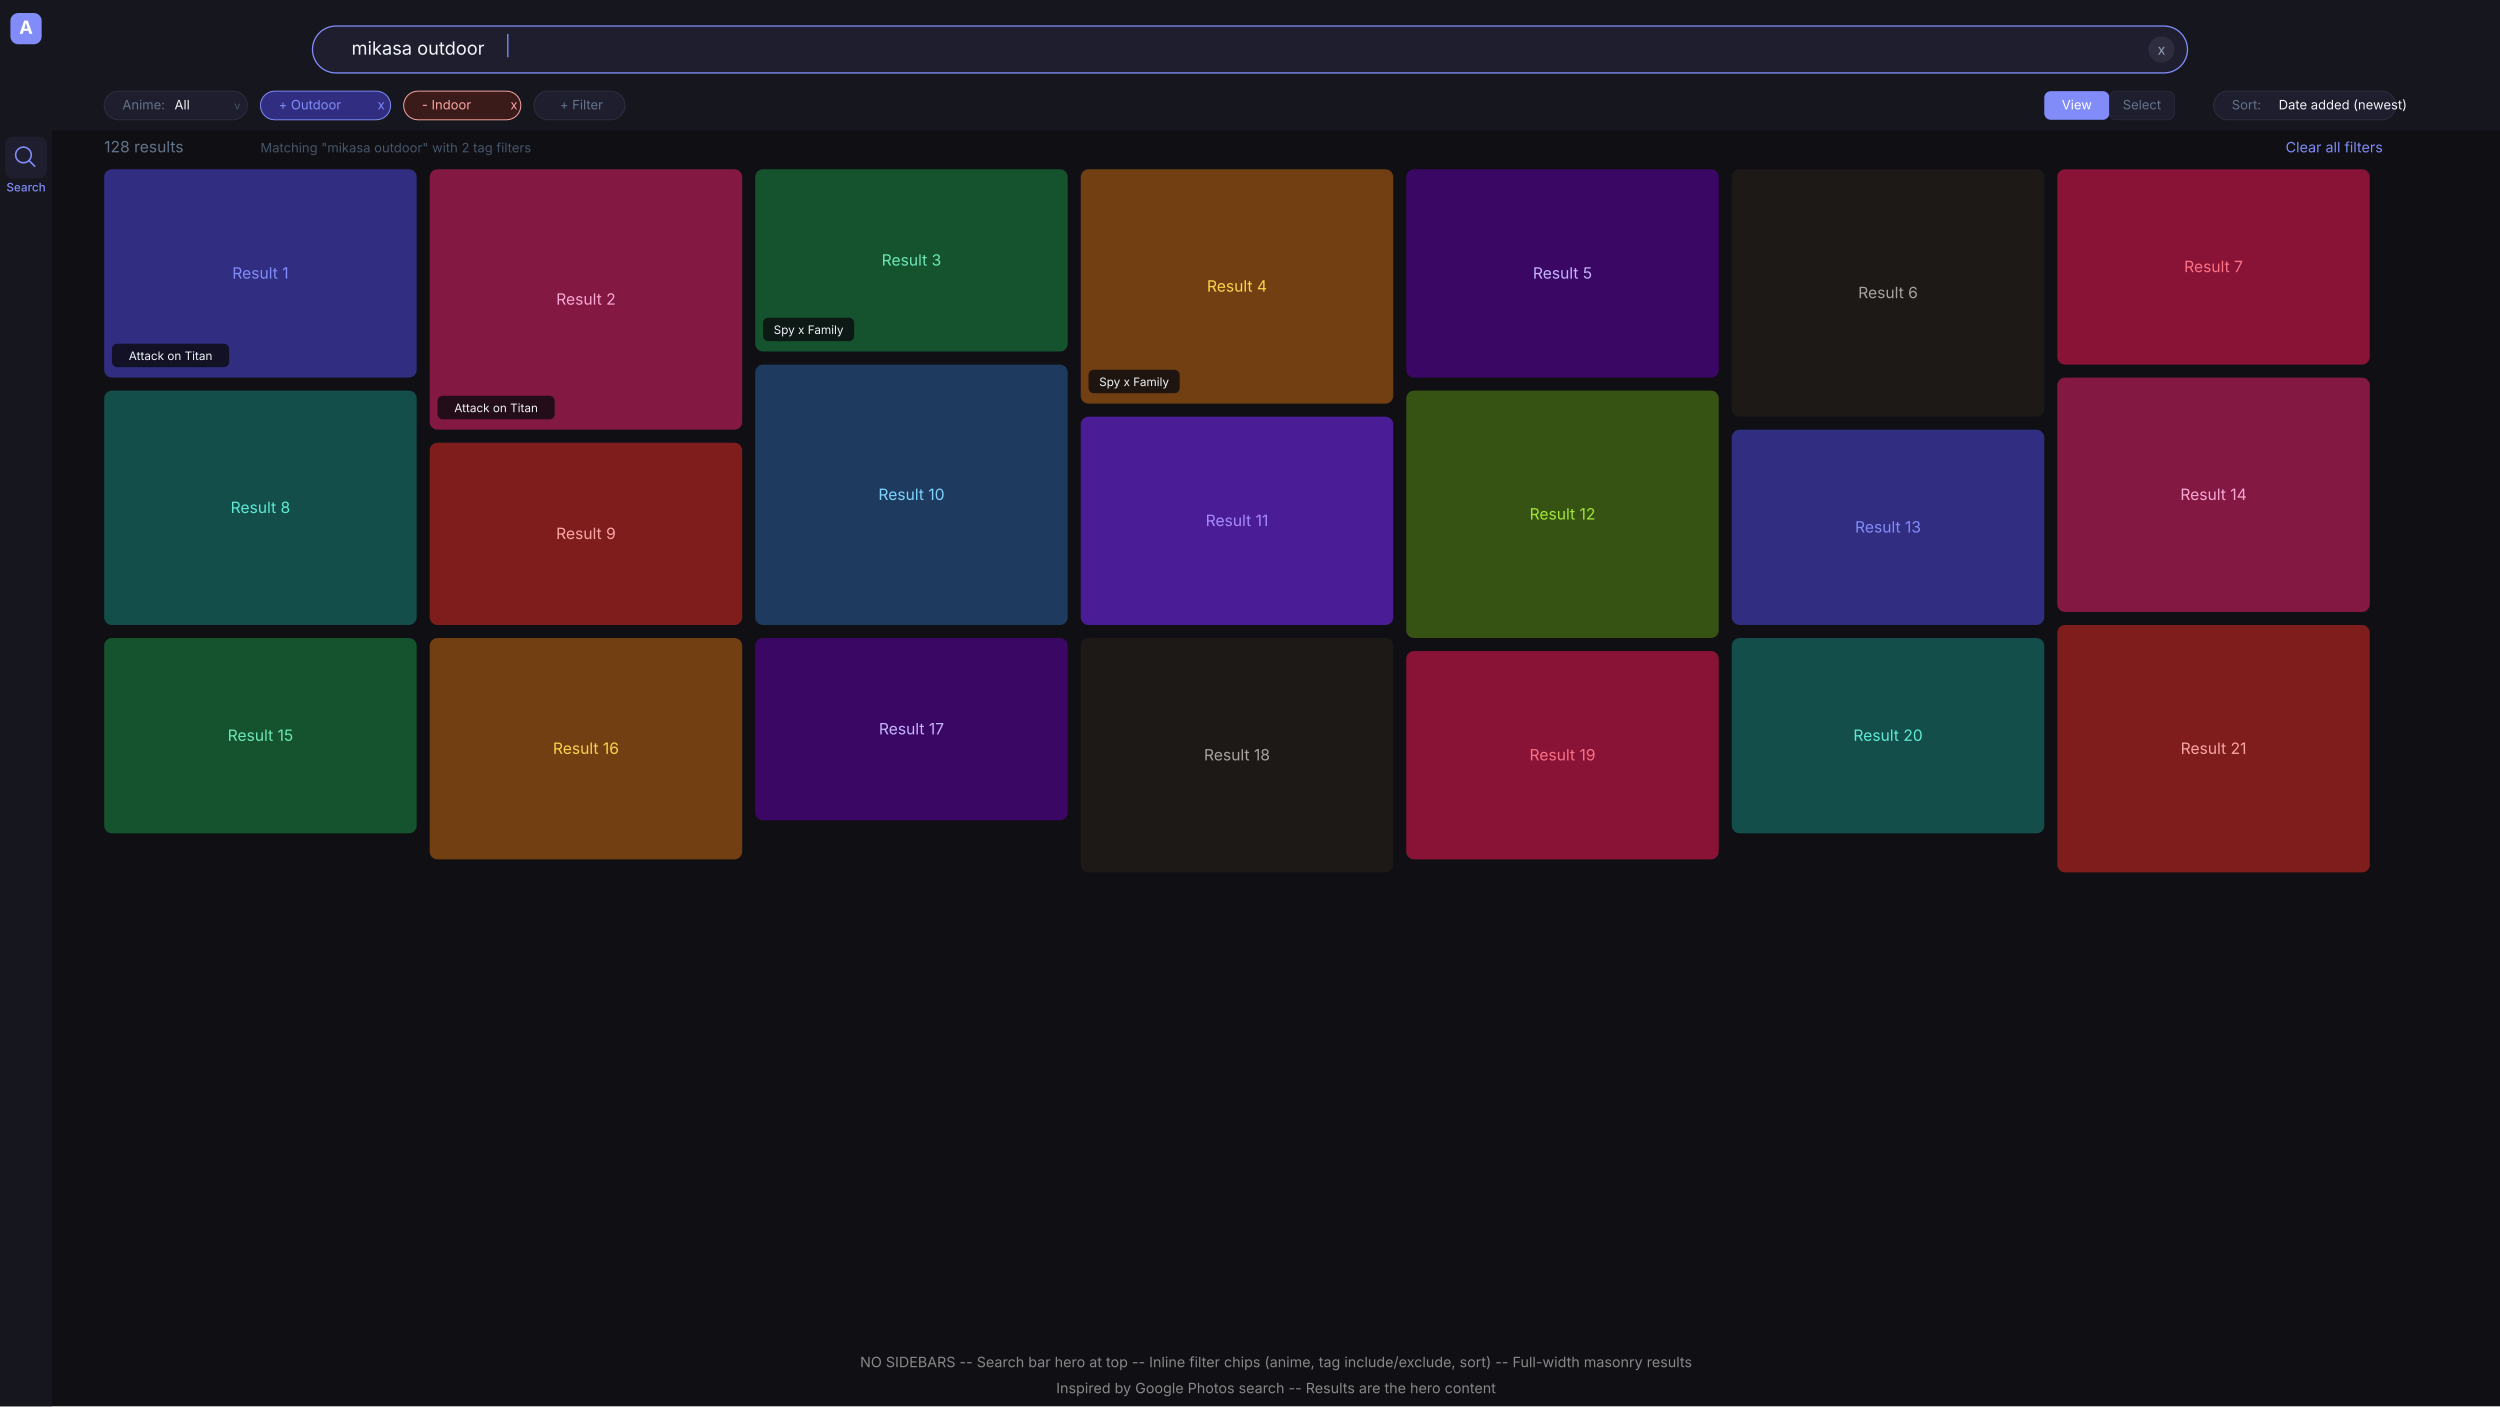
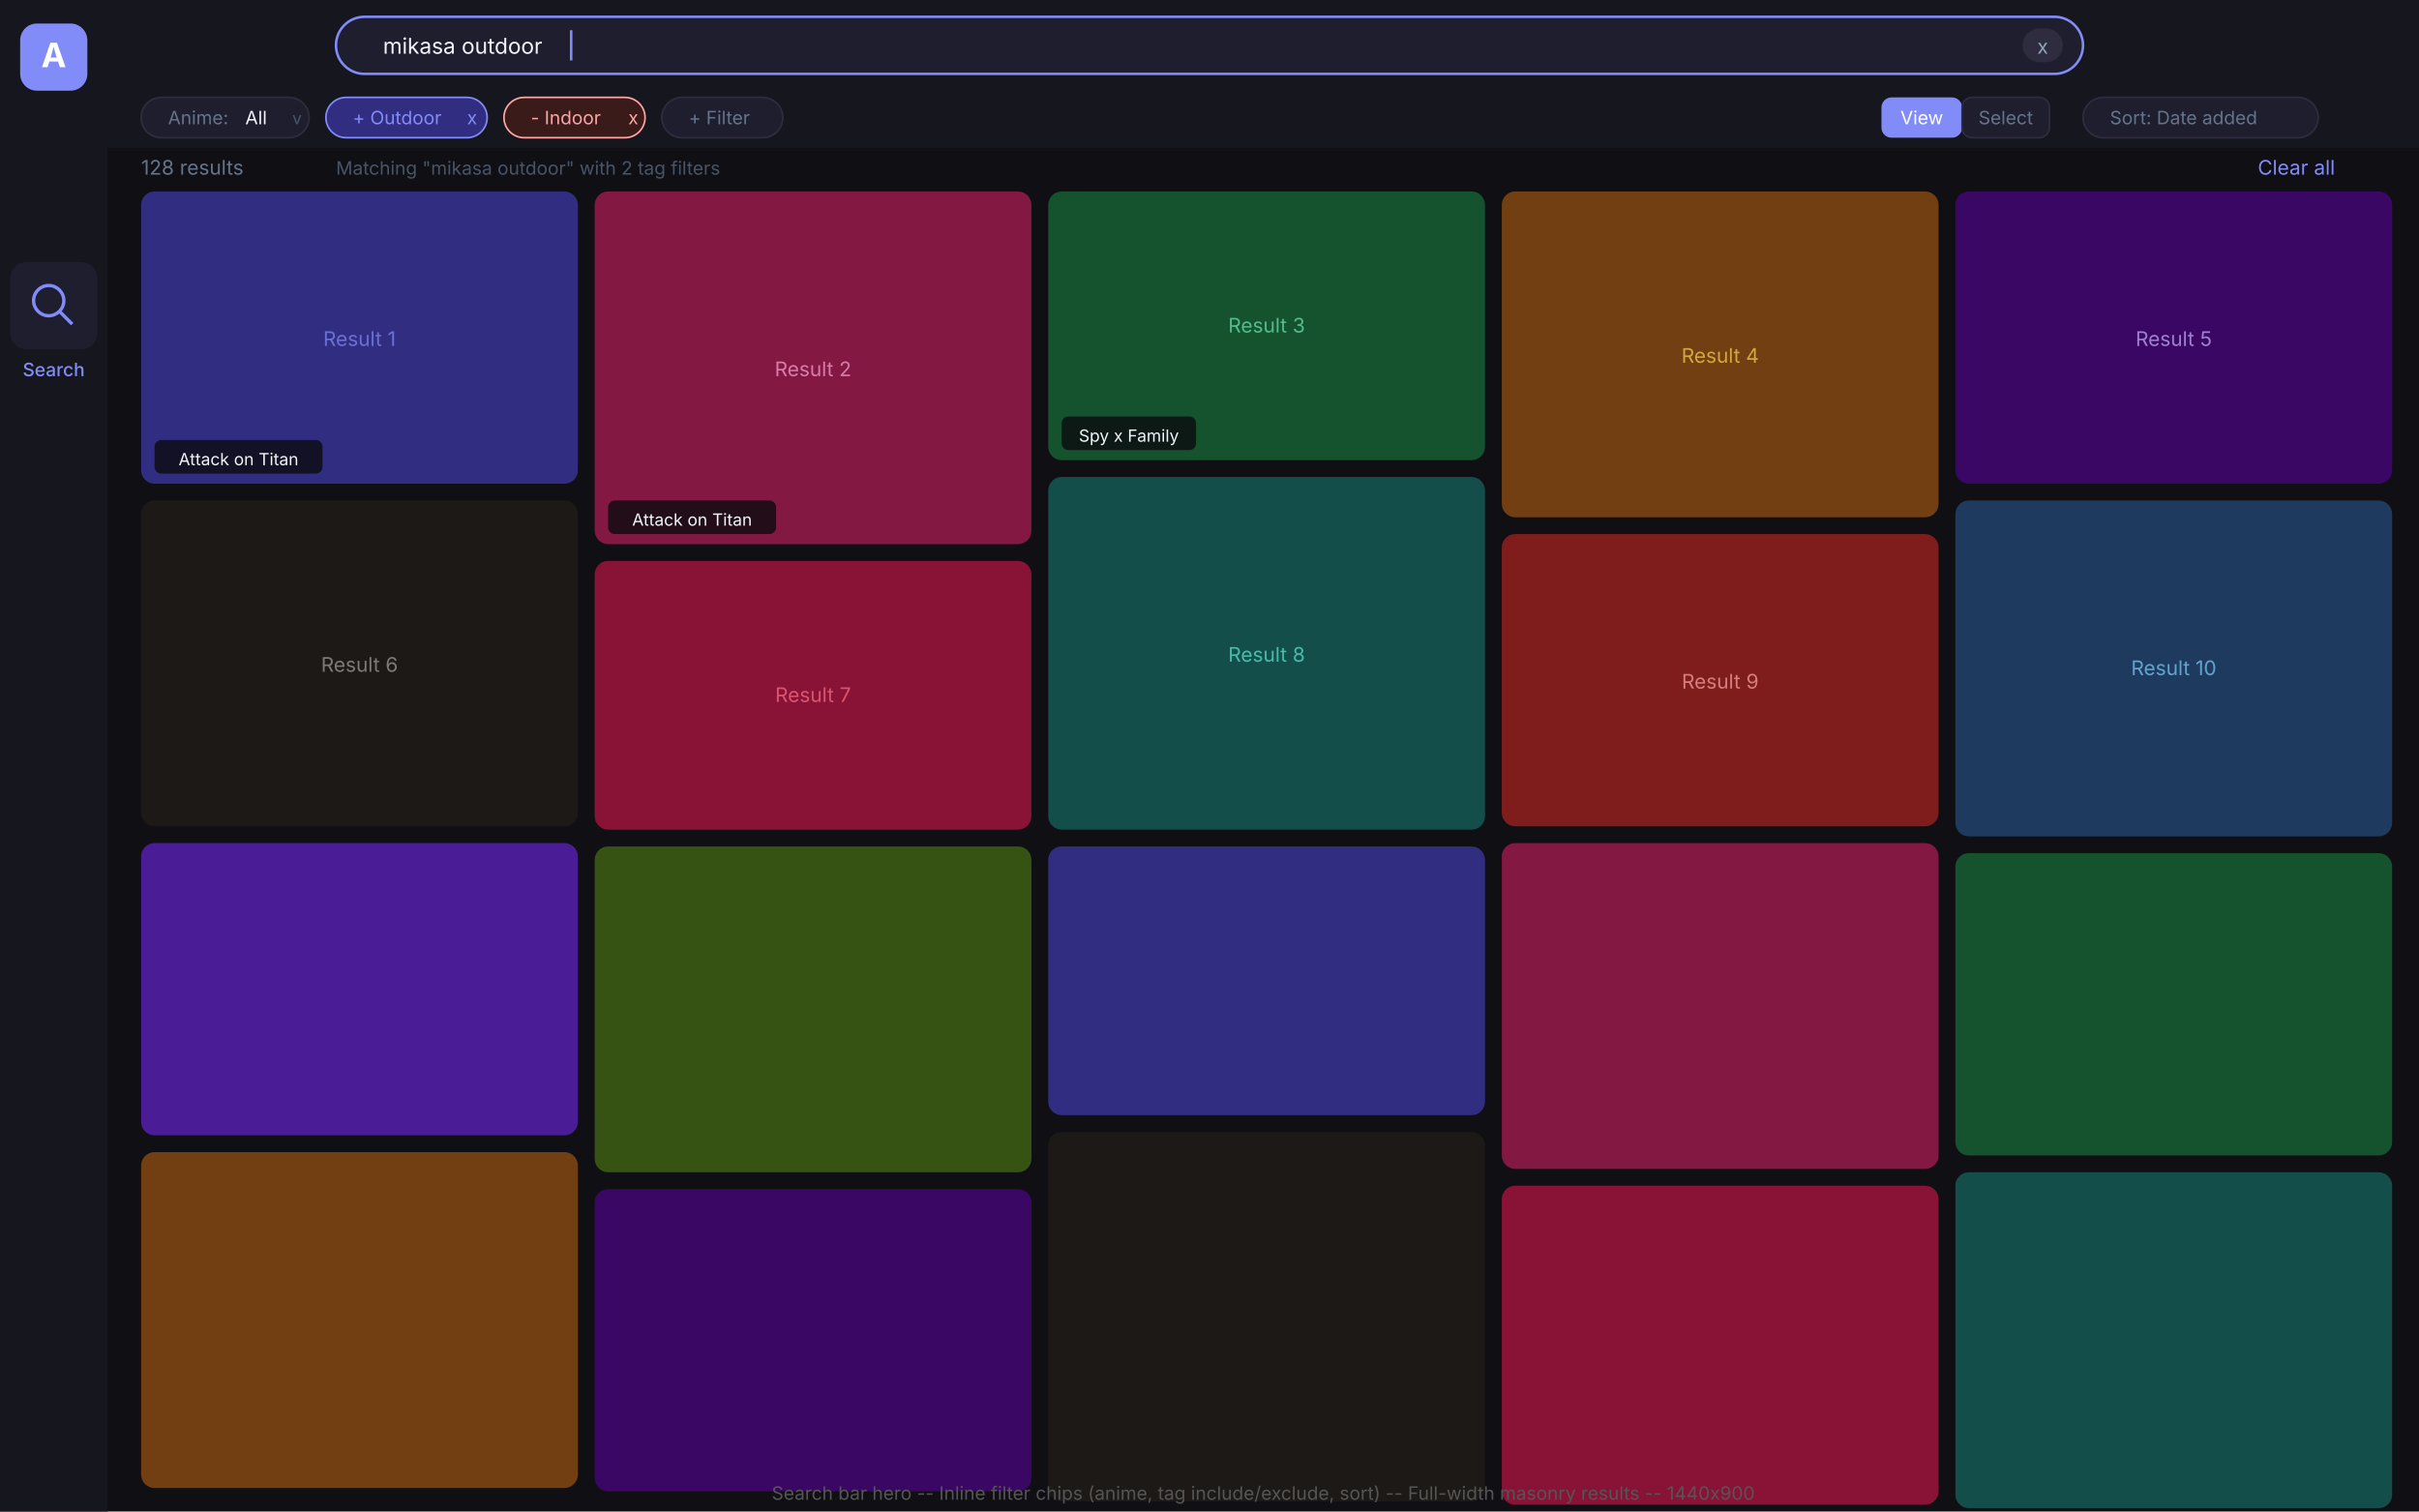
- <svg xmlns="http://www.w3.org/2000/svg" viewBox="0 0 3840 2160">
+ <svg xmlns="http://www.w3.org/2000/svg" viewBox="0 0 1440 900">
  <defs>
    <style>
      text { font-family: -apple-system, BlinkMacSystemFont, 'Inter', sans-serif; }
-       .label { font-size: 22px; fill: #888; }
-       .heading { font-size: 44px; fill: #f1f5f9; font-weight: 700; }
-       .body { font-size: 24px; fill: #94a3b8; }
-       .small { font-size: 20px; fill: #64748b; }
+       .label { font-size: 11px; fill: #555; }
    </style>
  </defs>
-   <rect width="3840" height="2160" fill="#0f0f14" />
-   <rect x="0" y="0" width="80" height="2160" fill="#16161e" />
-   <rect x="16" y="20" width="48" height="48" rx="12" fill="#818cf8" />
-   <text x="40" y="52" font-size="28" fill="#fff" font-weight="700" text-anchor="middle">A</text>
-   <g transform="translate(0, 210)">
-     <rect x="8" y="0" width="64" height="64" rx="12" fill="#1e1e2e" />
-     <circle cx="36" cy="28" r="12" fill="none" stroke="#818cf8" stroke-width="2.5" />
-     <line x1="44" y1="36" x2="54" y2="46" stroke="#818cf8" stroke-width="2.5" />
-     <text x="40" y="84" font-size="18" fill="#818cf8" text-anchor="middle" font-weight="500">Search</text>
+   <rect width="1440" height="900" fill="#0f0f14" />
+   <rect x="0" y="0" width="64" height="900" fill="#16161e" />
+   <rect x="12" y="14" width="40" height="40" rx="10" fill="#818cf8" />
+   <text x="32" y="40" font-size="20" fill="#fff" font-weight="700" text-anchor="middle">A</text>
+   <g transform="translate(0, 156)">
+     <rect x="6" y="0" width="52" height="52" rx="10" fill="#1e1e2e" />
+     <circle cx="29" cy="23" r="9" fill="none" stroke="#818cf8" stroke-width="2" />
+     <line x1="35" y1="29" x2="43" y2="37" stroke="#818cf8" stroke-width="2" />
+     <text x="32" y="68" font-size="11" fill="#818cf8" text-anchor="middle" font-weight="500">Search</text>
  </g>
-   <rect x="80" y="0" width="3760" height="200" fill="#16161e" />
-   <rect x="480" y="40" width="2880" height="72" rx="36" fill="#1e1e2e" stroke="#818cf8" stroke-width="2" />
-   <text x="540" y="84" font-size="28" fill="#f1f5f9">mikasa outdoor</text>
-   <line x1="780" y1="52" x2="780" y2="88" stroke="#818cf8" stroke-width="2" />
-   <rect x="3300" y="56" width="40" height="40" rx="20" fill="#2d2d3f" />
-   <text x="3320" y="84" font-size="22" fill="#94a3b8" text-anchor="middle">x</text>
-   <rect x="80" y="128" width="3760" height="72" fill="#16161e" />
-   <rect x="160" y="140" width="220" height="44" rx="22" fill="#1e1e2e" stroke="#2d2d3f" stroke-width="1.5" />
-   <text x="188" y="168" font-size="20" fill="#64748b">Anime:</text>
-   <text x="268" y="168" font-size="20" fill="#f1f5f9">All</text>
-   <text x="360" y="168" font-size="16" fill="#475569">v</text>
-   <rect x="400" y="140" width="200" height="44" rx="22" fill="#312e81" stroke="#818cf8" stroke-width="1.5" />
-   <text x="428" y="168" font-size="20" fill="#818cf8">+ Outdoor</text>
-   <text x="580" y="168" font-size="20" fill="#818cf8">x</text>
-   <rect x="620" y="140" width="180" height="44" rx="22" fill="#3b1a1a" stroke="#fca5a5" stroke-width="1.5" />
-   <text x="648" y="168" font-size="20" fill="#fca5a5">- Indoor</text>
-   <text x="784" y="168" font-size="20" fill="#fca5a5">x</text>
-   <rect x="820" y="140" width="140" height="44" rx="22" fill="#1e1e2e" stroke="#2d2d3f" stroke-width="1.5" />
-   <text x="860" y="168" font-size="20" fill="#64748b">+ Filter</text>
-   <rect x="3400" y="140" width="280" height="44" rx="22" fill="#1e1e2e" stroke="#2d2d3f" stroke-width="1.5" />
-   <text x="3428" y="168" font-size="20" fill="#64748b">Sort:</text>
-   <text x="3500" y="168" font-size="20" fill="#f1f5f9">Date added (newest)</text>
-   <rect x="3140" y="140" width="100" height="44" rx="10" fill="#818cf8" />
-   <text x="3190" y="168" font-size="20" fill="#fff" text-anchor="middle">View</text>
-   <rect x="3240" y="140" width="100" height="44" rx="10" fill="#1e1e2e" stroke="#2d2d3f" stroke-width="1" />
-   <text x="3290" y="168" font-size="20" fill="#64748b" text-anchor="middle">Select</text>
-   <text x="160" y="234" font-size="24" fill="#64748b">128 results</text>
-   <text x="400" y="234" font-size="20" fill="#475569">Matching "mikasa outdoor" with 2 tag filters</text>
-   <text x="3660" y="234" font-size="22" fill="#818cf8" text-anchor="end">Clear all filters</text>
-   <g transform="translate(160, 260)">
-     <rect width="480" height="320" rx="12" fill="#312e81" />
-     <text x="240" y="168" font-size="24" fill="#818cf8" text-anchor="middle">Result 1</text>
-     <rect x="12" y="268" width="180" height="36" rx="8" fill="#0a0a0f" opacity="0.8" />
-     <text x="102" y="293" font-size="18" fill="#f1f5f9" text-anchor="middle">Attack on Titan</text>
+   <rect x="64" y="0" width="1376" height="52" fill="#16161e" />
+   <rect x="200" y="10" width="1040" height="34" rx="17" fill="#1e1e2e" stroke="#818cf8" stroke-width="1.5" />
+   <text x="228" y="32" font-size="13" fill="#f1f5f9">mikasa outdoor</text>
+   <line x1="340" y1="18" x2="340" y2="36" stroke="#818cf8" stroke-width="1.5" />
+   <rect x="1204" y="17" width="24" height="20" rx="10" fill="#2d2d3f" />
+   <text x="1216" y="32" font-size="12" fill="#94a3b8" text-anchor="middle">x</text>
+   <rect x="64" y="52" width="1376" height="36" fill="#16161e" />
+   <rect x="84" y="58" width="100" height="24" rx="12" fill="#1e1e2e" stroke="#2d2d3f" stroke-width="1" />
+   <text x="100" y="74" font-size="11" fill="#64748b">Anime:</text>
+   <text x="146" y="74" font-size="11" fill="#f1f5f9">All</text>
+   <text x="174" y="74" font-size="10" fill="#475569">v</text>
+   <rect x="194" y="58" width="96" height="24" rx="12" fill="#312e81" stroke="#818cf8" stroke-width="1" />
+   <text x="210" y="74" font-size="11" fill="#818cf8">+ Outdoor</text>
+   <text x="278" y="74" font-size="11" fill="#818cf8">x</text>
+   <rect x="300" y="58" width="84" height="24" rx="12" fill="#3b1a1a" stroke="#fca5a5" stroke-width="1" />
+   <text x="316" y="74" font-size="11" fill="#fca5a5">- Indoor</text>
+   <text x="374" y="74" font-size="11" fill="#fca5a5">x</text>
+   <rect x="394" y="58" width="72" height="24" rx="12" fill="#1e1e2e" stroke="#2d2d3f" stroke-width="1" />
+   <text x="410" y="74" font-size="11" fill="#64748b">+ Filter</text>
+   <rect x="1240" y="58" width="140" height="24" rx="12" fill="#1e1e2e" stroke="#2d2d3f" stroke-width="1" />
+   <text x="1256" y="74" font-size="11" fill="#64748b">Sort: Date added</text>
+   <rect x="1120" y="58" width="48" height="24" rx="6" fill="#818cf8" />
+   <text x="1144" y="74" font-size="11" fill="#fff" text-anchor="middle">View</text>
+   <rect x="1168" y="58" width="52" height="24" rx="6" fill="#1e1e2e" stroke="#2d2d3f" stroke-width="1" />
+   <text x="1194" y="74" font-size="11" fill="#64748b" text-anchor="middle">Select</text>
+   <text x="84" y="104" font-size="12" fill="#64748b">128 results</text>
+   <text x="200" y="104" font-size="11" fill="#475569">Matching "mikasa outdoor" with 2 tag filters</text>
+   <text x="1390" y="104" font-size="12" fill="#818cf8" text-anchor="end">Clear all</text>
+   <g transform="translate(84, 114)">
+     <rect width="260" height="174" rx="8" fill="#312e81" />
+     <text x="130" y="92" font-size="12" fill="#818cf8" text-anchor="middle" opacity="0.7">Result 1</text>
+     <rect x="8" y="148" width="100" height="20" rx="4" fill="rgba(10,10,15,0.8)" />
+     <text x="58" y="163" font-size="10" fill="#f1f5f9" text-anchor="middle">Attack on Titan</text>
  </g>
-   <g transform="translate(660, 260)">
-     <rect width="480" height="400" rx="12" fill="#831843" />
-     <text x="240" y="208" font-size="24" fill="#f9a8d4" text-anchor="middle">Result 2</text>
-     <rect x="12" y="348" width="180" height="36" rx="8" fill="#0a0a0f" opacity="0.8" />
-     <text x="102" y="373" font-size="18" fill="#f1f5f9" text-anchor="middle">Attack on Titan</text>
+   <g transform="translate(354, 114)">
+     <rect width="260" height="210" rx="8" fill="#831843" />
+     <text x="130" y="110" font-size="12" fill="#f9a8d4" text-anchor="middle" opacity="0.7">Result 2</text>
+     <rect x="8" y="184" width="100" height="20" rx="4" fill="rgba(10,10,15,0.8)" />
+     <text x="58" y="199" font-size="10" fill="#f1f5f9" text-anchor="middle">Attack on Titan</text>
  </g>
-   <g transform="translate(1160, 260)">
-     <rect width="480" height="280" rx="12" fill="#14532d" />
-     <text x="240" y="148" font-size="24" fill="#6ee7b7" text-anchor="middle">Result 3</text>
-     <rect x="12" y="228" width="140" height="36" rx="8" fill="#0a0a0f" opacity="0.8" />
-     <text x="82" y="253" font-size="18" fill="#f1f5f9" text-anchor="middle">Spy x Family</text>
+   <g transform="translate(624, 114)">
+     <rect width="260" height="160" rx="8" fill="#14532d" />
+     <text x="130" y="84" font-size="12" fill="#6ee7b7" text-anchor="middle" opacity="0.7">Result 3</text>
+     <rect x="8" y="134" width="80" height="20" rx="4" fill="rgba(10,10,15,0.8)" />
+     <text x="48" y="149" font-size="10" fill="#f1f5f9" text-anchor="middle">Spy x Family</text>
  </g>
-   <g transform="translate(1660, 260)">
-     <rect width="480" height="360" rx="12" fill="#713f12" />
-     <text x="240" y="188" font-size="24" fill="#fcd34d" text-anchor="middle">Result 4</text>
-     <rect x="12" y="308" width="140" height="36" rx="8" fill="#0a0a0f" opacity="0.8" />
-     <text x="82" y="333" font-size="18" fill="#f1f5f9" text-anchor="middle">Spy x Family</text>
+   <g transform="translate(894, 114)">
+     <rect width="260" height="194" rx="8" fill="#713f12" />
+     <text x="130" y="102" font-size="12" fill="#fcd34d" text-anchor="middle" opacity="0.7">Result 4</text>
  </g>
-   <g transform="translate(2160, 260)">
-     <rect width="480" height="320" rx="12" fill="#3b0764" />
-     <text x="240" y="168" font-size="24" fill="#c4b5fd" text-anchor="middle">Result 5</text>
+   <g transform="translate(1164, 114)">
+     <rect width="260" height="174" rx="8" fill="#3b0764" />
+     <text x="130" y="92" font-size="12" fill="#c4b5fd" text-anchor="middle" opacity="0.7">Result 5</text>
  </g>
-   <g transform="translate(2660, 260)">
-     <rect width="480" height="380" rx="12" fill="#1c1917" />
-     <text x="240" y="198" font-size="24" fill="#a8a29e" text-anchor="middle">Result 6</text>
+   <g transform="translate(84, 298)">
+     <rect width="260" height="194" rx="8" fill="#1c1917" />
+     <text x="130" y="102" font-size="12" fill="#a8a29e" text-anchor="middle" opacity="0.7">Result 6</text>
  </g>
-   <g transform="translate(3160, 260)">
-     <rect width="480" height="300" rx="12" fill="#881337" />
-     <text x="240" y="158" font-size="24" fill="#fb7185" text-anchor="middle">Result 7</text>
+   <g transform="translate(354, 334)">
+     <rect width="260" height="160" rx="8" fill="#881337" />
+     <text x="130" y="84" font-size="12" fill="#fb7185" text-anchor="middle" opacity="0.7">Result 7</text>
  </g>
-   <g transform="translate(160, 600)">
-     <rect width="480" height="360" rx="12" fill="#134e4a" />
-     <text x="240" y="188" font-size="24" fill="#5eead4" text-anchor="middle">Result 8</text>
+   <g transform="translate(624, 284)">
+     <rect width="260" height="210" rx="8" fill="#134e4a" />
+     <text x="130" y="110" font-size="12" fill="#5eead4" text-anchor="middle" opacity="0.7">Result 8</text>
  </g>
-   <g transform="translate(660, 680)">
-     <rect width="480" height="280" rx="12" fill="#7f1d1d" />
-     <text x="240" y="148" font-size="24" fill="#fca5a5" text-anchor="middle">Result 9</text>
+   <g transform="translate(894, 318)">
+     <rect width="260" height="174" rx="8" fill="#7f1d1d" />
+     <text x="130" y="92" font-size="12" fill="#fca5a5" text-anchor="middle" opacity="0.7">Result 9</text>
  </g>
-   <g transform="translate(1160, 560)">
-     <rect width="480" height="400" rx="12" fill="#1e3a5f" />
-     <text x="240" y="208" font-size="24" fill="#7dd3fc" text-anchor="middle">Result 10</text>
+   <g transform="translate(1164, 298)">
+     <rect width="260" height="200" rx="8" fill="#1e3a5f" />
+     <text x="130" y="104" font-size="12" fill="#7dd3fc" text-anchor="middle" opacity="0.7">Result 10</text>
  </g>
-   <g transform="translate(1660, 640)">
-     <rect width="480" height="320" rx="12" fill="#4a1d96" />
-     <text x="240" y="168" font-size="24" fill="#a78bfa" text-anchor="middle">Result 11</text>
+   <g transform="translate(84, 502)">
+     <rect width="260" height="174" rx="8" fill="#4a1d96" />
  </g>
-   <g transform="translate(2160, 600)">
-     <rect width="480" height="380" rx="12" fill="#365314" />
-     <text x="240" y="198" font-size="24" fill="#a3e635" text-anchor="middle">Result 12</text>
+   <g transform="translate(354, 504)">
+     <rect width="260" height="194" rx="8" fill="#365314" />
  </g>
-   <g transform="translate(2660, 660)">
-     <rect width="480" height="300" rx="12" fill="#312e81" />
-     <text x="240" y="158" font-size="24" fill="#818cf8" text-anchor="middle">Result 13</text>
+   <g transform="translate(624, 504)">
+     <rect width="260" height="160" rx="8" fill="#312e81" />
  </g>
-   <g transform="translate(3160, 580)">
-     <rect width="480" height="360" rx="12" fill="#831843" />
-     <text x="240" y="188" font-size="24" fill="#f9a8d4" text-anchor="middle">Result 14</text>
+   <g transform="translate(894, 502)">
+     <rect width="260" height="194" rx="8" fill="#831843" />
  </g>
-   <g transform="translate(160, 980)">
-     <rect width="480" height="300" rx="12" fill="#14532d" />
-     <text x="240" y="158" font-size="24" fill="#6ee7b7" text-anchor="middle">Result 15</text>
+   <g transform="translate(1164, 508)">
+     <rect width="260" height="180" rx="8" fill="#14532d" />
  </g>
-   <g transform="translate(660, 980)">
-     <rect width="480" height="340" rx="12" fill="#713f12" />
-     <text x="240" y="178" font-size="24" fill="#fcd34d" text-anchor="middle">Result 16</text>
+   <g transform="translate(84, 686)">
+     <rect width="260" height="200" rx="8" fill="#713f12" />
  </g>
-   <g transform="translate(1160, 980)">
-     <rect width="480" height="280" rx="12" fill="#3b0764" />
-     <text x="240" y="148" font-size="24" fill="#c4b5fd" text-anchor="middle">Result 17</text>
+   <g transform="translate(354, 708)">
+     <rect width="260" height="180" rx="8" fill="#3b0764" />
  </g>
-   <g transform="translate(1660, 980)">
-     <rect width="480" height="360" rx="12" fill="#1c1917" />
-     <text x="240" y="188" font-size="24" fill="#a8a29e" text-anchor="middle">Result 18</text>
+   <g transform="translate(624, 674)">
+     <rect width="260" height="220" rx="8" fill="#1c1917" />
  </g>
-   <g transform="translate(2160, 1000)">
-     <rect width="480" height="320" rx="12" fill="#881337" />
-     <text x="240" y="168" font-size="24" fill="#fb7185" text-anchor="middle">Result 19</text>
+   <g transform="translate(894, 706)">
+     <rect width="260" height="190" rx="8" fill="#881337" />
  </g>
-   <g transform="translate(2660, 980)">
-     <rect width="480" height="300" rx="12" fill="#134e4a" />
-     <text x="240" y="158" font-size="24" fill="#5eead4" text-anchor="middle">Result 20</text>
+   <g transform="translate(1164, 698)">
+     <rect width="260" height="200" rx="8" fill="#134e4a" />
  </g>
-   <g transform="translate(3160, 960)">
-     <rect width="480" height="380" rx="12" fill="#7f1d1d" />
-     <text x="240" y="198" font-size="24" fill="#fca5a5" text-anchor="middle">Result 21</text>
-   </g>
-   <text x="1960" y="2100" class="label" text-anchor="middle">NO SIDEBARS -- Search bar hero at top -- Inline filter chips (anime, tag include/exclude, sort) -- Full-width masonry results</text>
-   <text x="1960" y="2140" class="label" text-anchor="middle">Inspired by Google Photos search -- Results are the hero content</text>
+   <text x="752" y="893" class="label" text-anchor="middle">Search bar hero -- Inline filter chips (anime, tag include/exclude, sort) -- Full-width masonry results -- 1440x900</text>
</svg>
